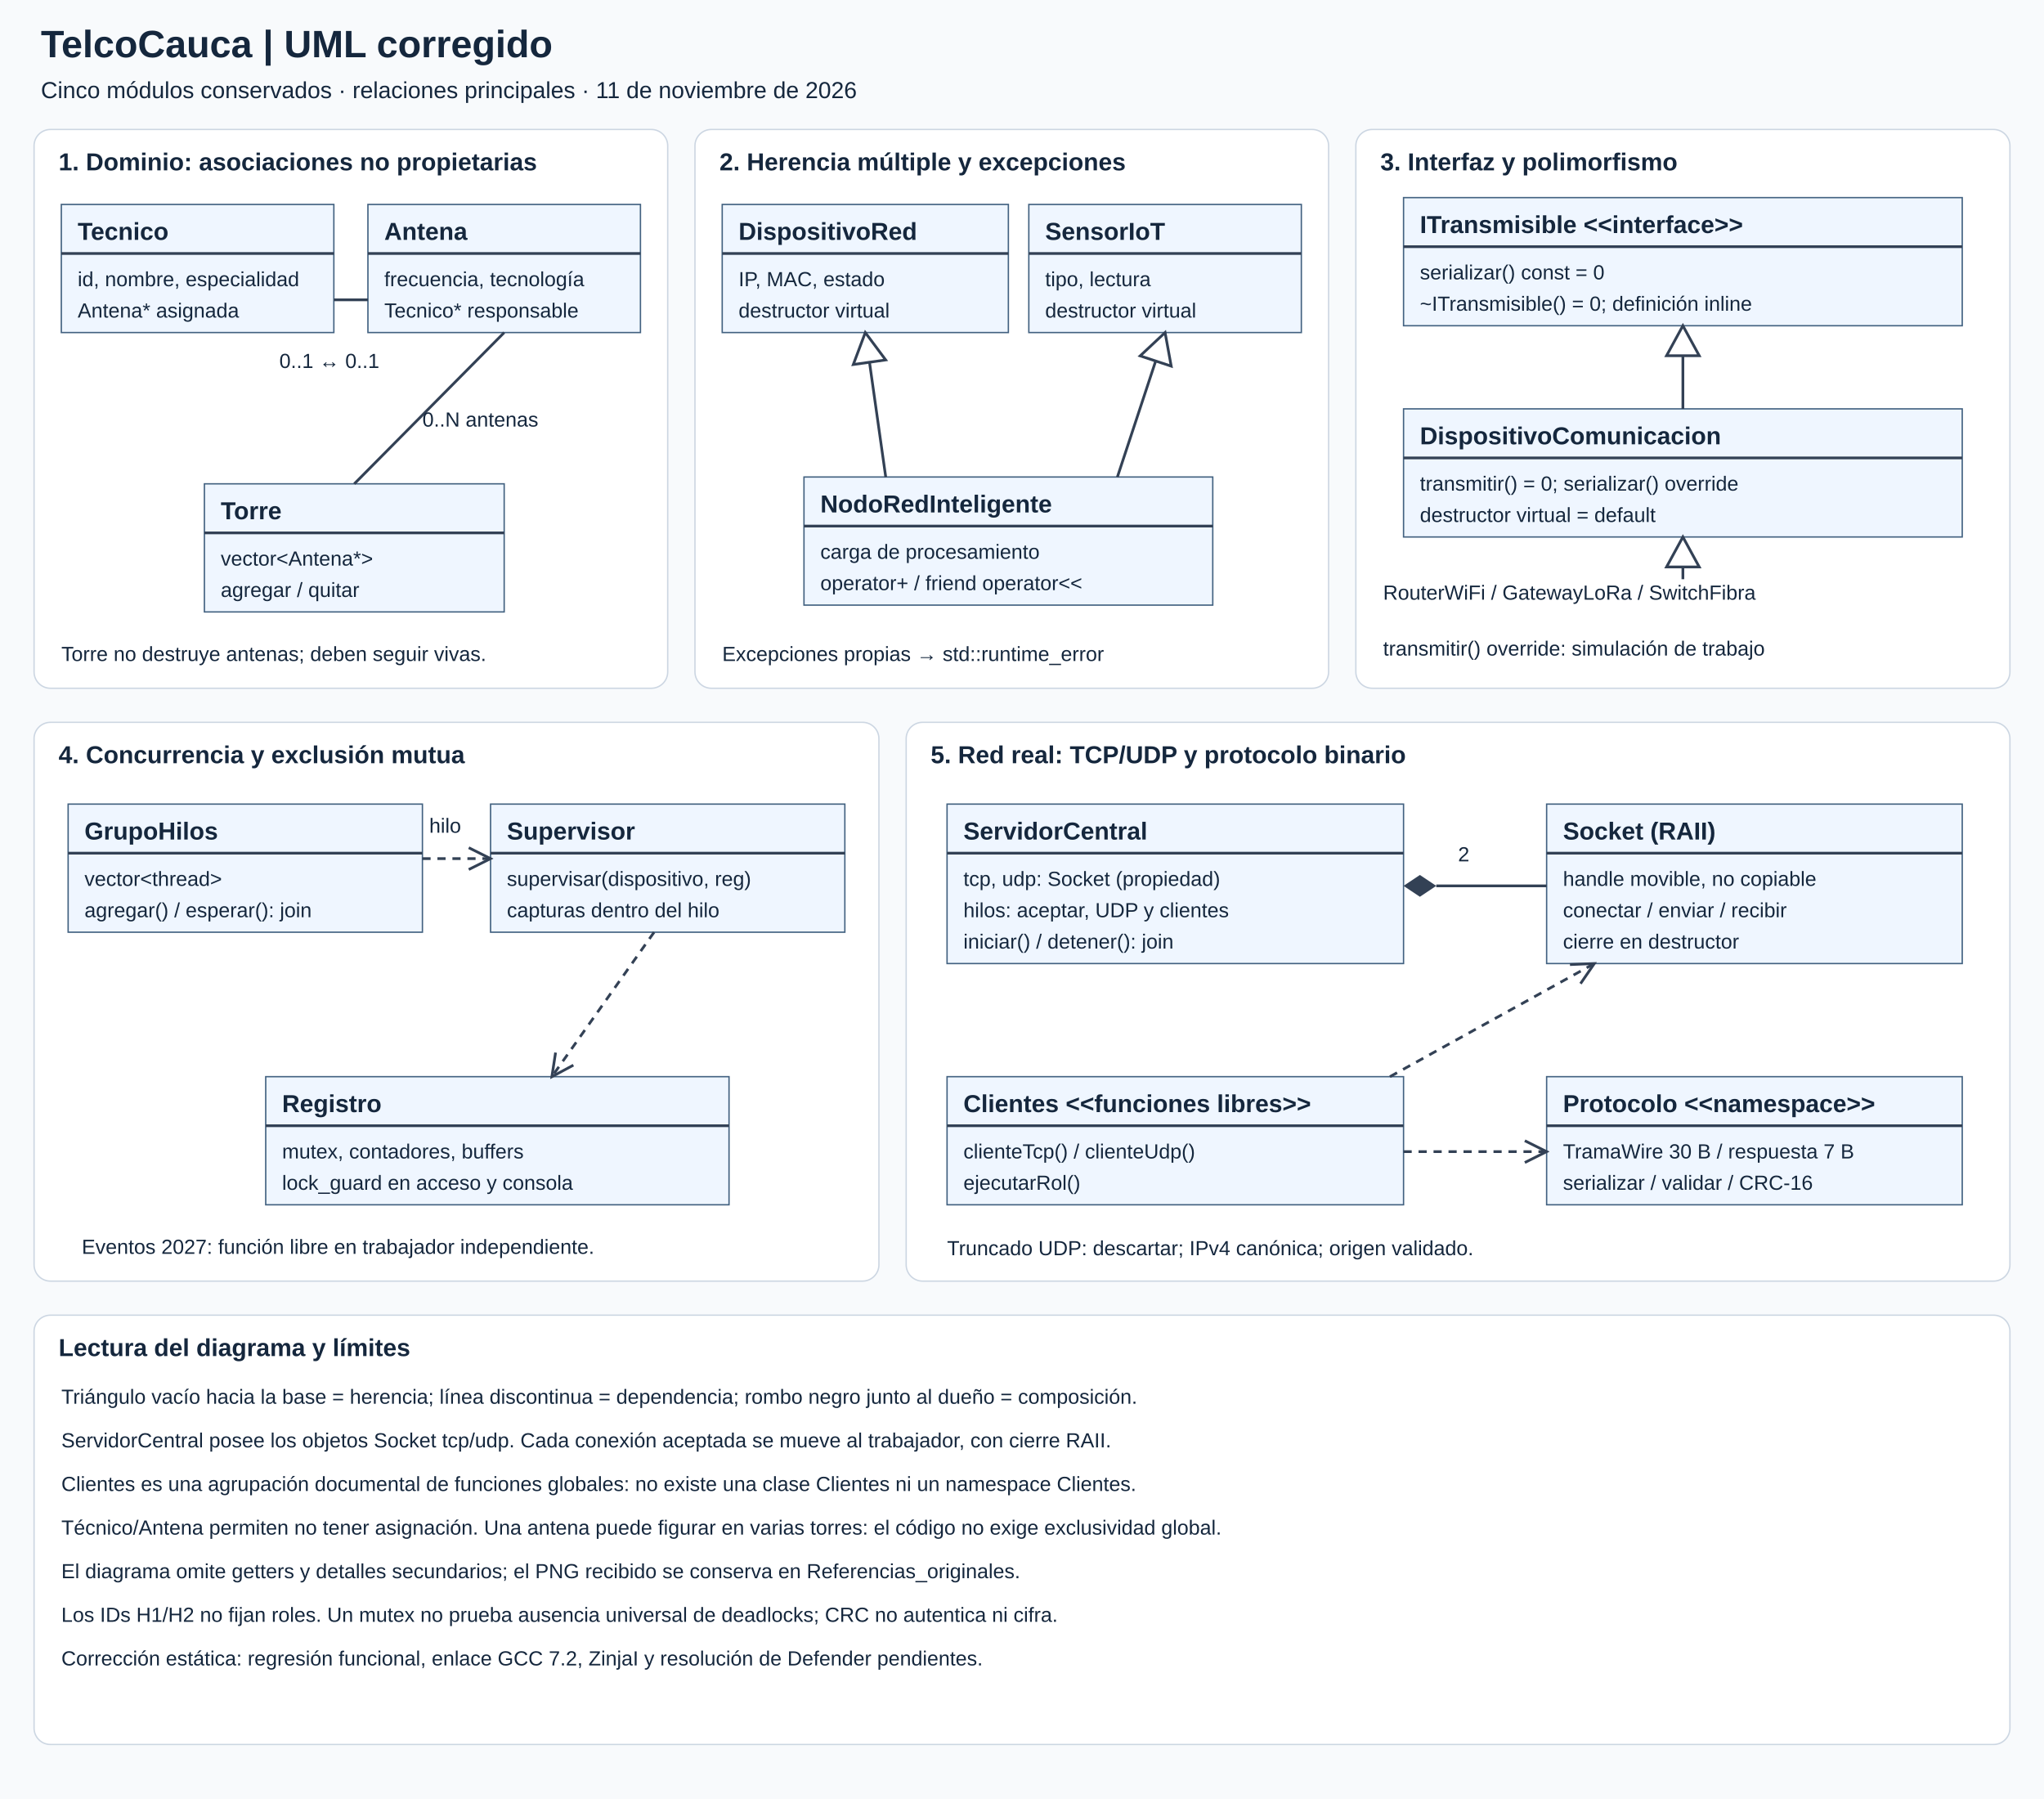
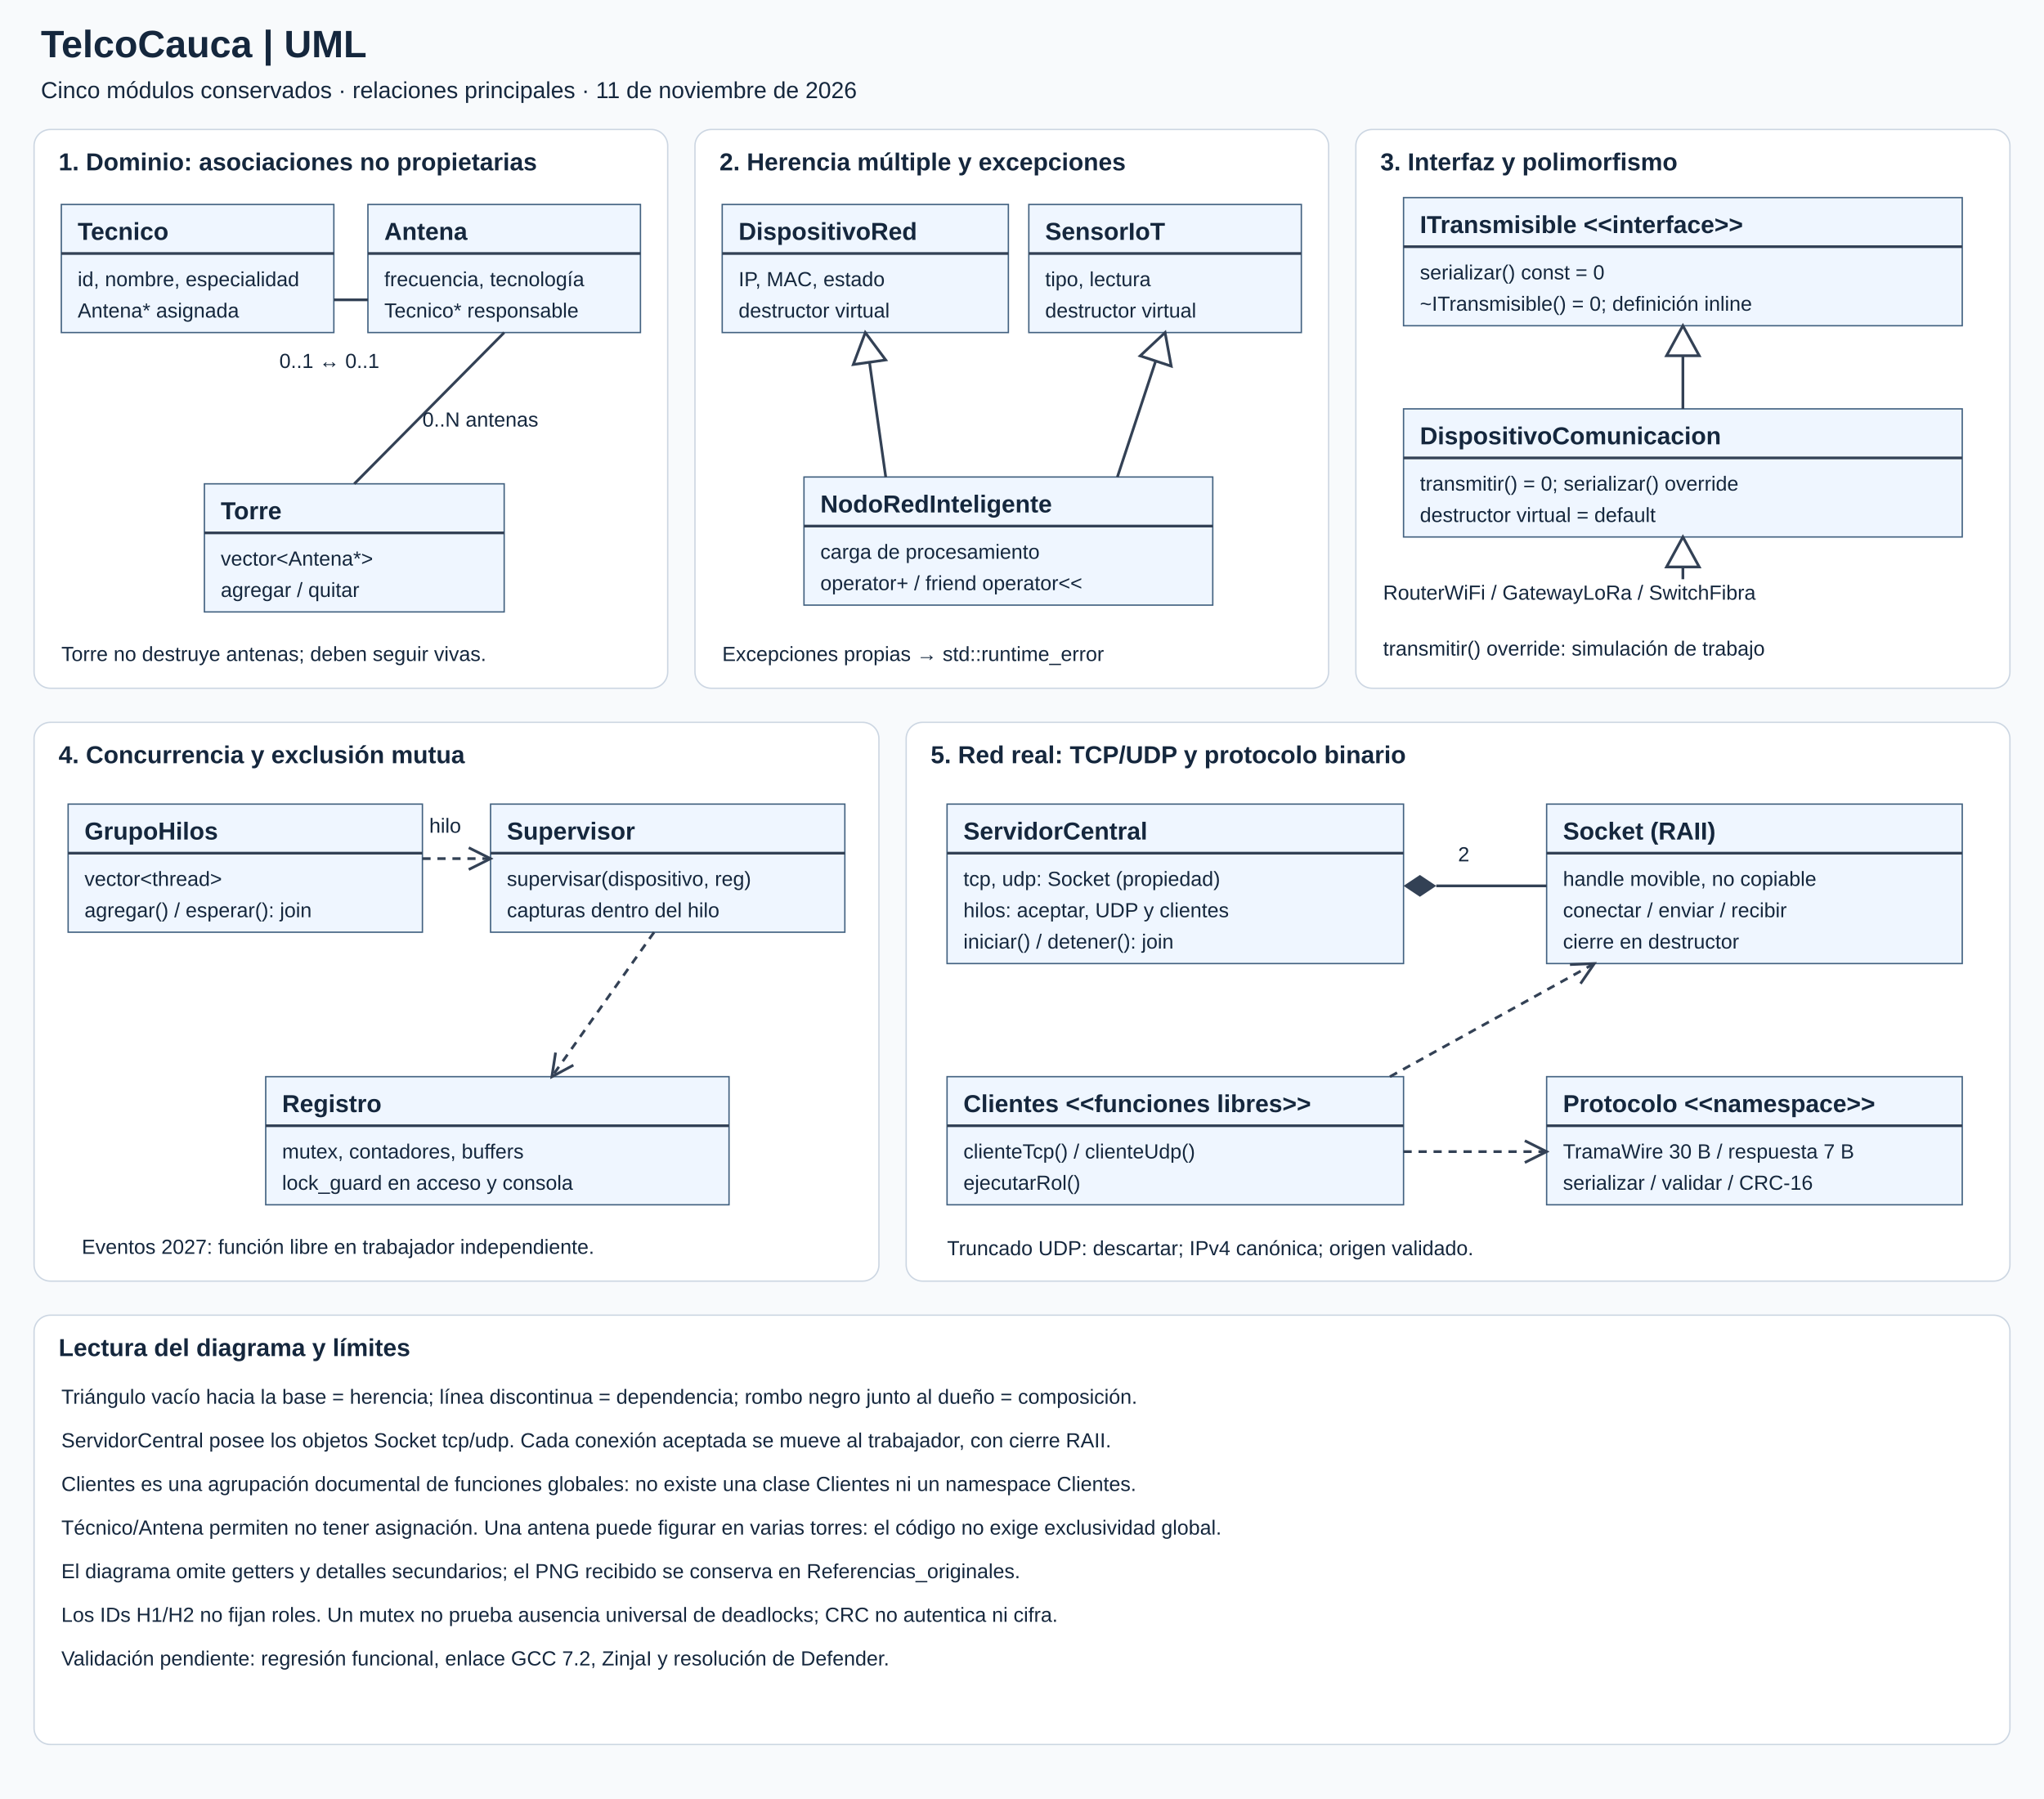
<svg xmlns="http://www.w3.org/2000/svg" width="1500" height="1320" viewBox="0 0 1500 1320">
  <defs>
    <marker id="tri" markerWidth="14" markerHeight="14" refX="12" refY="7" orient="auto">
      <path d="M1,1 L12,7 L1,13 Z" fill="white" stroke="#334155" />
    </marker>
    <marker id="arrow" markerWidth="10" markerHeight="10" refX="9" refY="5" orient="auto">
      <path d="M1,1 L9,5 L1,9" fill="none" stroke="#334155" />
    </marker>
  </defs>
  <rect width="1500" height="1320" fill="#f8fafc" />
  <style>text{font-family:Arial,sans-serif;fill:#15273d}.title{font-size:28px;font-weight:bold}.sub{font-size:17px}.head{font-size:18px;font-weight:bold}.body{font-size:15px}.edge{stroke:#334155;stroke-width:2;fill:none}</style>
-   <text x="30" y="42" class="title">TelcoCauca | UML corregido</text>
+   <text x="30" y="42" class="title">TelcoCauca | UML</text>
  <text x="30" y="72" class="sub">Cinco módulos conservados · relaciones principales · 11 de noviembre de 2026</text>
  <rect x="25" y="95" width="465" height="410" rx="12" fill="white" stroke="#ccd6e2" />
  <text x="43" y="125" class="head">1. Dominio: asociaciones no propietarias</text>
  <rect x="45" y="150" width="200" height="94" fill="#eff6ff" stroke="#426180" />
  <text x="57" y="176" class="head">Tecnico</text>
  <path d="M45,186 H245" class="edge" />
  <text x="57" y="210" class="body">id, nombre, especialidad</text>
  <text x="57" y="233" class="body">Antena* asignada</text>
  <rect x="270" y="150" width="200" height="94" fill="#eff6ff" stroke="#426180" />
  <text x="282" y="176" class="head">Antena</text>
  <path d="M270,186 H470" class="edge" />
  <text x="282" y="210" class="body">frecuencia, tecnología</text>
  <text x="282" y="233" class="body">Tecnico* responsable</text>
  <path d="M245,220 L270,220" class="edge" />
  <text x="205" y="270" class="body">0..1 ↔ 0..1</text>
  <rect x="150" y="355" width="220" height="94" fill="#eff6ff" stroke="#426180" />
  <text x="162" y="381" class="head">Torre</text>
  <path d="M150,391 H370" class="edge" />
  <text x="162" y="415" class="body">vector&lt;Antena*&gt;</text>
  <text x="162" y="438" class="body">agregar / quitar</text>
  <path d="M260,355 L370,244" class="edge" />
  <text x="310" y="313" class="body">0..N antenas</text>
  <text x="45" y="485" class="body">Torre no destruye antenas; deben seguir vivas.</text>
  <rect x="510" y="95" width="465" height="410" rx="12" fill="white" stroke="#ccd6e2" />
  <text x="528" y="125" class="head">2. Herencia múltiple y excepciones</text>
  <rect x="530" y="150" width="210" height="94" fill="#eff6ff" stroke="#426180" />
  <text x="542" y="176" class="head">DispositivoRed</text>
  <path d="M530,186 H740" class="edge" />
  <text x="542" y="210" class="body">IP, MAC, estado</text>
  <text x="542" y="233" class="body">destructor virtual</text>
  <rect x="755" y="150" width="200" height="94" fill="#eff6ff" stroke="#426180" />
  <text x="767" y="176" class="head">SensorIoT</text>
  <path d="M755,186 H955" class="edge" />
  <text x="767" y="210" class="body">tipo, lectura</text>
  <text x="767" y="233" class="body">destructor virtual</text>
  <rect x="590" y="350" width="300" height="94" fill="#eff6ff" stroke="#426180" />
  <text x="602" y="376" class="head">NodoRedInteligente</text>
  <path d="M590,386 H890" class="edge" />
  <text x="602" y="410" class="body">carga de procesamiento</text>
  <text x="602" y="433" class="body">operator+ / friend operator&lt;&lt;</text>
  <path d="M650,350 L635,244" class="edge" marker-end="url(#tri)" />
  <path d="M820,350 L855,244" class="edge" marker-end="url(#tri)" />
  <text x="530" y="485" class="body">Excepciones propias → std::runtime_error</text>
  <rect x="995" y="95" width="480" height="410" rx="12" fill="white" stroke="#ccd6e2" />
  <text x="1013" y="125" class="head">3. Interfaz y polimorfismo</text>
  <rect x="1030" y="145" width="410" height="94" fill="#eff6ff" stroke="#426180" />
  <text x="1042" y="171" class="head">ITransmisible &lt;&lt;interface&gt;&gt;</text>
  <path d="M1030,181 H1440" class="edge" />
  <text x="1042" y="205" class="body">serializar() const = 0</text>
  <text x="1042" y="228" class="body">~ITransmisible() = 0; definición inline</text>
  <rect x="1030" y="300" width="410" height="94" fill="#eff6ff" stroke="#426180" />
  <text x="1042" y="326" class="head">DispositivoComunicacion</text>
  <path d="M1030,336 H1440" class="edge" />
  <text x="1042" y="360" class="body">transmitir() = 0; serializar() override</text>
  <text x="1042" y="383" class="body">destructor virtual = default</text>
  <path d="M1235,300 L1235,239" class="edge" marker-end="url(#tri)" />
  <text x="1015" y="440" class="body">RouterWiFi / GatewayLoRa / SwitchFibra</text>
  <path d="M1235,425 L1235,394" class="edge" marker-end="url(#tri)" />
  <text x="1015" y="481" class="body">transmitir() override: simulación de trabajo</text>
  <rect x="25" y="530" width="620" height="410" rx="12" fill="white" stroke="#ccd6e2" />
  <text x="43" y="560" class="head">4. Concurrencia y exclusión mutua</text>
  <rect x="50" y="590" width="260" height="94" fill="#eff6ff" stroke="#426180" />
  <text x="62" y="616" class="head">GrupoHilos</text>
  <path d="M50,626 H310" class="edge" />
  <text x="62" y="650" class="body">vector&lt;thread&gt;</text>
  <text x="62" y="673" class="body">agregar() / esperar(): join</text>
  <rect x="360" y="590" width="260" height="94" fill="#eff6ff" stroke="#426180" />
  <text x="372" y="616" class="head">Supervisor</text>
  <path d="M360,626 H620" class="edge" />
  <text x="372" y="650" class="body">supervisar(dispositivo, reg)</text>
  <text x="372" y="673" class="body">capturas dentro del hilo</text>
  <path d="M310,630 L360,630" class="edge" stroke-dasharray="6 5" marker-end="url(#arrow)" />
  <text x="315" y="611" class="body">hilo</text>
  <rect x="195" y="790" width="340" height="94" fill="#eff6ff" stroke="#426180" />
  <text x="207" y="816" class="head">Registro</text>
  <path d="M195,826 H535" class="edge" />
  <text x="207" y="850" class="body">mutex, contadores, buffers</text>
  <text x="207" y="873" class="body">lock_guard en acceso y consola</text>
  <path d="M480,684 L405,790" class="edge" stroke-dasharray="6 5" marker-end="url(#arrow)" />
  <text x="60" y="920" class="body">Eventos 2027: función libre en trabajador independiente.</text>
  <rect x="665" y="530" width="810" height="410" rx="12" fill="white" stroke="#ccd6e2" />
  <text x="683" y="560" class="head">5. Red real: TCP/UDP y protocolo binario</text>
  <rect x="695" y="590" width="335" height="117" fill="#eff6ff" stroke="#426180" />
  <text x="707" y="616" class="head">ServidorCentral</text>
  <path d="M695,626 H1030" class="edge" />
  <text x="707" y="650" class="body">tcp, udp: Socket (propiedad)</text>
  <text x="707" y="673" class="body">hilos: aceptar, UDP y clientes</text>
  <text x="707" y="696" class="body">iniciar() / detener(): join</text>
  <rect x="1135" y="590" width="305" height="117" fill="#eff6ff" stroke="#426180" />
  <text x="1147" y="616" class="head">Socket (RAII)</text>
  <path d="M1135,626 H1440" class="edge" />
  <text x="1147" y="650" class="body">handle movible, no copiable</text>
  <text x="1147" y="673" class="body">conectar / enviar / recibir</text>
  <text x="1147" y="696" class="body">cierre en destructor</text>
  <path d="M1030,650 L1042,642 L1054,650 L1042,658 Z" fill="#334155" />
  <path d="M1054,650 L1135,650" class="edge" />
  <text x="1070" y="632" class="body">2</text>
  <rect x="695" y="790" width="335" height="94" fill="#eff6ff" stroke="#426180" />
  <text x="707" y="816" class="head">Clientes &lt;&lt;funciones libres&gt;&gt;</text>
  <path d="M695,826 H1030" class="edge" />
  <text x="707" y="850" class="body">clienteTcp() / clienteUdp()</text>
  <text x="707" y="873" class="body">ejecutarRol()</text>
  <rect x="1135" y="790" width="305" height="94" fill="#eff6ff" stroke="#426180" />
  <text x="1147" y="816" class="head">Protocolo &lt;&lt;namespace&gt;&gt;</text>
  <path d="M1135,826 H1440" class="edge" />
  <text x="1147" y="850" class="body">TramaWire 30 B / respuesta 7 B</text>
  <text x="1147" y="873" class="body">serializar / validar / CRC-16</text>
  <path d="M1020,790 L1170,707" class="edge" stroke-dasharray="6 5" marker-end="url(#arrow)" />
  <path d="M1030,845 L1135,845" class="edge" stroke-dasharray="6 5" marker-end="url(#arrow)" />
  <text x="695" y="921" class="body">Truncado UDP: descartar; IPv4 canónica; origen validado.</text>
  <rect x="25" y="965" width="1450" height="315" rx="12" fill="white" stroke="#ccd6e2" />
  <text x="43" y="995" class="head">Lectura del diagrama y límites</text>
  <text x="45" y="1030" class="body">Triángulo vacío hacia la base = herencia; línea discontinua = dependencia; rombo negro junto al dueño = composición.</text>
  <text x="45" y="1062" class="body">ServidorCentral posee los objetos Socket tcp/udp. Cada conexión aceptada se mueve al trabajador, con cierre RAII.</text>
  <text x="45" y="1094" class="body">Clientes es una agrupación documental de funciones globales: no existe una clase Clientes ni un namespace Clientes.</text>
  <text x="45" y="1126" class="body">Técnico/Antena permiten no tener asignación. Una antena puede figurar en varias torres: el código no exige exclusividad global.</text>
  <text x="45" y="1158" class="body">El diagrama omite getters y detalles secundarios; el PNG recibido se conserva en Referencias_originales.</text>
  <text x="45" y="1190" class="body">Los IDs H1/H2 no fijan roles. Un mutex no prueba ausencia universal de deadlocks; CRC no autentica ni cifra.</text>
-   <text x="45" y="1222" class="body">Corrección estática: regresión funcional, enlace GCC 7.2, ZinjaI y resolución de Defender pendientes.</text>
+   <text x="45" y="1222" class="body">Validación pendiente: regresión funcional, enlace GCC 7.2, ZinjaI y resolución de Defender.</text>
</svg>
